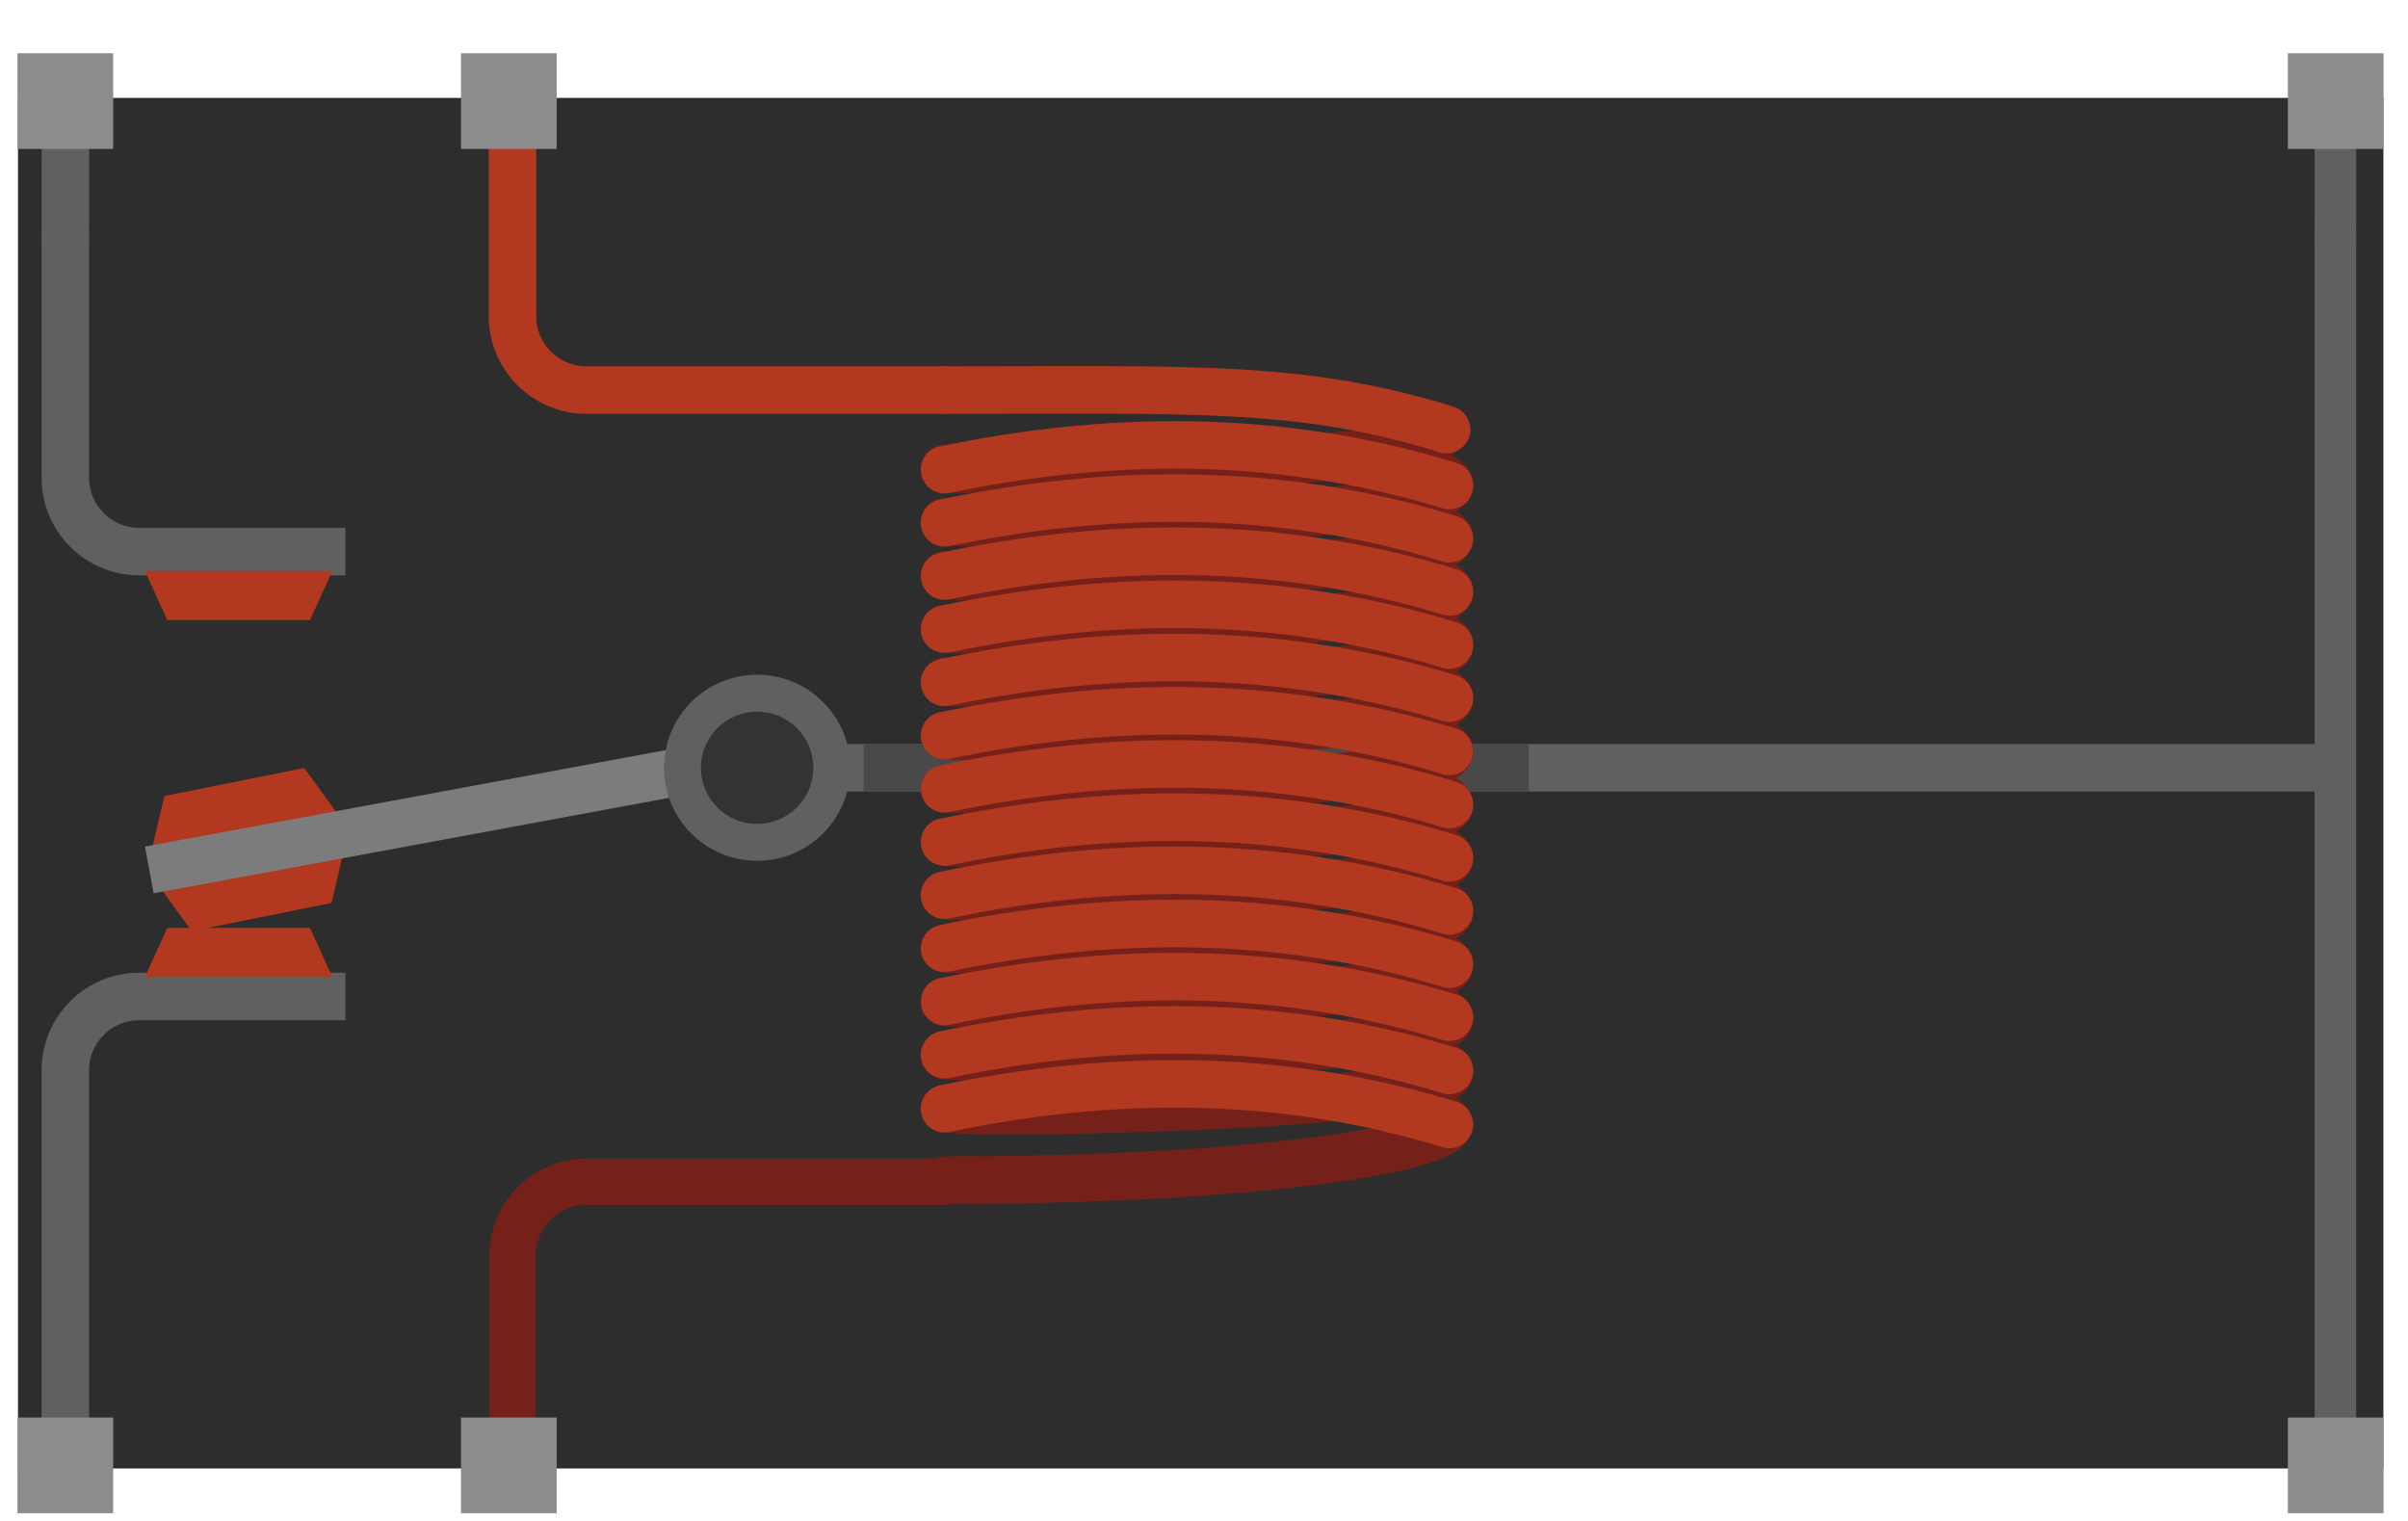
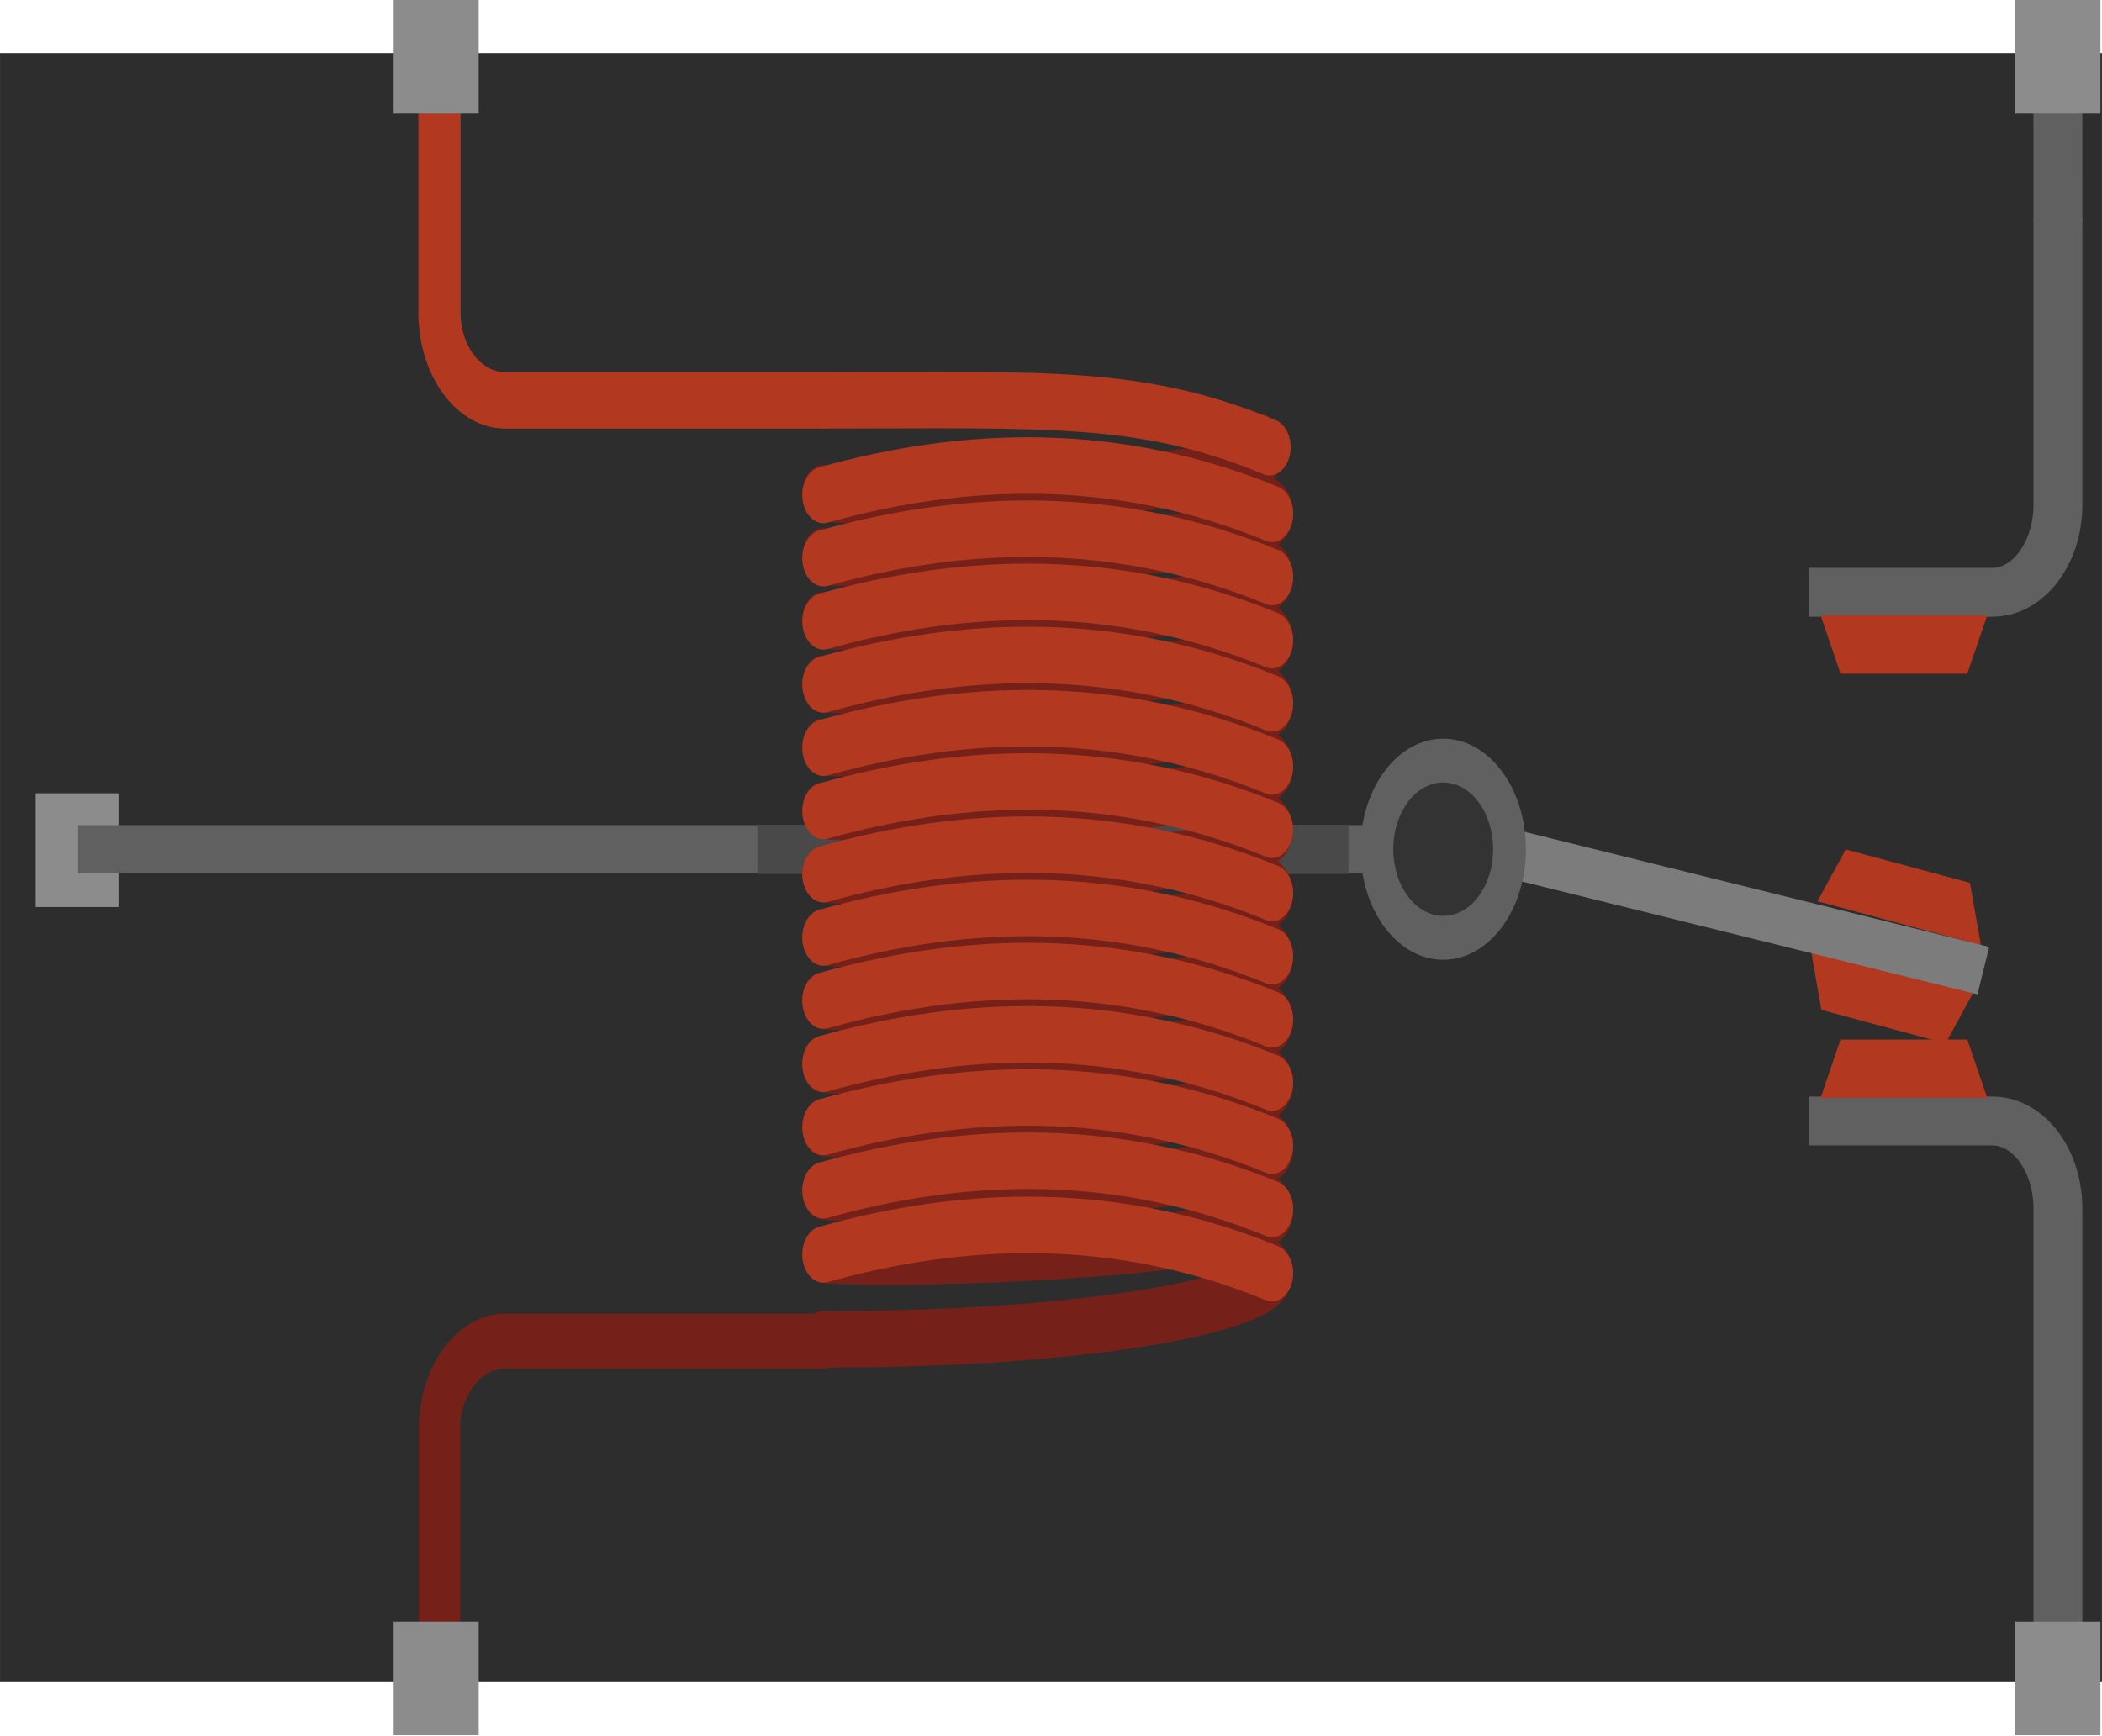
- <svg xmlns="http://www.w3.org/2000/svg" version="1.2" baseProfile="tiny" x="0px" y="0px" width="38px" height="24px" viewBox="-0.276 -0.84 38 24">
-   <g id="breadboard">
-     <rect id="connector5pin" x="0.028" y="0.001" fill="none" width="1.452" height="1.507" />
-     <rect id="connector5terminal" x="0.028" y="0.001" fill="none" width="1.452" height="0.272" />
-     <rect id="connector4pin" x="7.038" y="0.001" fill="none" width="1.454" height="1.507" />
-     <rect id="connector4terminal" x="7.038" y="0.001" fill="none" width="1.453" height="0.272" />
-     <rect id="connector3pin" x="35.848" y="0.001" fill="none" width="1.453" height="1.506" />
-     <rect id="connector3terminal" x="35.848" y="0.001" fill="none" width="1.453" height="0.272" />
-     <rect id="connector0pin" x="0.028" y="21.532" fill="none" width="1.453" height="1.506" />
-     <rect id="connector0terminal" x="0.028" y="22.766" fill="none" width="1.453" height="0.271" />
-     <rect id="connector1pin" x="7.038" y="21.532" fill="none" width="1.452" height="1.506" />
-     <rect id="connector1terminal" x="7.038" y="22.766" fill="none" width="1.452" height="0.271" />
-     <rect id="connector2pin" x="35.848" y="21.532" fill="none" width="1.453" height="1.506" />
-     <rect id="connector2terminal" x="35.848" y="22.766" fill="none" width="1.453" height="0.271" />
-     <rect x="0.008" y="0.705" fill="#2D2D2D" width="37.328" height="21.627" />
-     <line fill="none" stroke="#606060" stroke-width="0.655" x1="36.578" y1="2.897" x2="36.578" y2="22.204" />
-     <path fill="none" stroke="#606060" stroke-width="0.75" d="M0.755,2.898V6.7c0,0.64,0.523,1.164,1.164,1.164h3.255" />
-     <polygon fill="#B23820" points="4.616,8.945 4.969,8.17 2.01,8.17 2.365,8.945 " />
-     <polygon fill="#B23820" points="4.956,13.408 5.15,12.579 2.248,13.163 2.749,13.852 " />
-     <polygon fill="#B23820" points="2.318,11.721 2.123,12.55 5.025,11.966 4.524,11.278 " />
-     <path fill="none" stroke="#606060" stroke-width="0.75" d="M0.755,22.284v-6.237c0-0.641,0.523-1.163,1.164-1.163h3.255" />
-     <polygon fill="#B23820" points="4.616,13.802 4.969,14.577 2.01,14.577 2.365,13.802 " />
-     <rect y="21.528" fill="#8C8C8C" width="1.51" height="1.51" />
-     <rect x="35.828" y="21.528" fill="#8C8C8C" width="1.51" height="1.51" />
-     <line fill="none" stroke="#606060" stroke-width="0.75" x1="12.854" y1="11.275" x2="36.535" y2="11.275" />
-     <line fill="none" stroke="#494949" stroke-width="0.75" x1="13.353" y1="11.279" x2="23.85" y2="11.279" />
-     <path fill="none" stroke="#752119" stroke-width="0.75" stroke-linecap="round" d="M22.521,14.292  c0.921,0.607-6.856,0.787-7.891,0.683" />
-     <path fill="none" stroke="#752119" stroke-width="0.75" stroke-linecap="round" d="M22.521,15.135  c0.933,0.611-6.871,0.78-7.891,0.682" />
-     <path fill="none" stroke="#752119" stroke-width="0.75" stroke-linecap="round" d="M22.521,15.979  c0.922,0.602-6.86,0.782-7.891,0.678" />
-     <path fill="none" stroke="#752119" stroke-width="0.75" stroke-linecap="round" d="M22.521,16.821  c0.521,0.34-2.353,0.962-7.891,0.962" />
-     <path fill="none" stroke="#752119" stroke-width="0.75" stroke-linecap="round" d="M22.521,10.923  c0.921,0.606-6.854,0.785-7.891,0.682" />
-     <path fill="none" stroke="#752119" stroke-width="0.75" stroke-linecap="round" d="M22.521,11.766  c0.93,0.608-6.868,0.778-7.891,0.68" />
-     <path fill="none" stroke="#752119" stroke-width="0.75" stroke-linecap="round" d="M22.521,12.608  c0.925,0.603-6.86,0.785-7.891,0.681" />
-     <path fill="none" stroke="#752119" stroke-width="0.75" stroke-linecap="round" d="M22.521,13.45  c0.916,0.601-6.845,0.789-7.891,0.681" />
-     <path fill="none" stroke="#752119" stroke-width="0.75" stroke-linecap="round" d="M22.521,7.553  c0.911,0.603-6.845,0.789-7.891,0.682" />
-     <path fill="none" stroke="#752119" stroke-width="0.75" stroke-linecap="round" d="M22.521,8.396C23.442,9,15.667,9.182,14.63,9.079  " />
-     <path fill="none" stroke="#752119" stroke-width="0.75" stroke-linecap="round" d="M22.521,9.239  c0.929,0.606-6.867,0.782-7.891,0.679" />
-     <path fill="none" stroke="#752119" stroke-width="0.75" stroke-linecap="round" d="M22.521,10.081  c0.931,0.611-6.877,0.782-7.891,0.682" />
-     <path fill="none" stroke="#752119" stroke-width="0.75" stroke-linecap="round" d="M22.379,5.87c0.924,0.604-6.72,0.781-7.75,0.679" />
-     <path fill="none" stroke="#752119" stroke-width="0.75" stroke-linecap="round" d="M22.521,6.711  c0.933,0.61-6.871,0.778-7.891,0.679" />
-     <path fill="none" stroke="#B23820" stroke-width="0.75" stroke-linecap="round" d="M14.63,6.572c2.514-0.527,5.224-0.594,7.967,0.25  " />
-     <path fill="none" stroke="#B23820" stroke-width="0.75" stroke-linecap="round" d="M14.63,7.411c2.514-0.527,5.224-0.594,7.967,0.25  " />
-     <path fill="none" stroke="#B23820" stroke-width="0.75" stroke-linecap="round" d="M14.63,8.25c2.514-0.528,5.224-0.594,7.967,0.25" />
-     <path fill="none" stroke="#B23820" stroke-width="0.75" stroke-linecap="round" d="M14.63,9.088c2.514-0.528,5.224-0.595,7.967,0.25  " />
-     <path fill="none" stroke="#B23820" stroke-width="0.75" stroke-linecap="round" d="M14.63,9.928  c2.514-0.528,5.224-0.595,7.967,0.249" />
-     <path fill="none" stroke="#B23820" stroke-width="0.75" stroke-linecap="round" d="M14.63,10.768  c2.514-0.528,5.224-0.595,7.967,0.249" />
-     <path fill="none" stroke="#B23820" stroke-width="0.75" stroke-linecap="round" d="M14.63,11.607  c2.514-0.528,5.224-0.595,7.967,0.249" />
-     <path fill="none" stroke="#B23820" stroke-width="0.75" stroke-linecap="round" d="M14.63,12.447  c2.514-0.528,5.224-0.595,7.967,0.249" />
-     <path fill="none" stroke="#B23820" stroke-width="0.75" stroke-linecap="round" d="M14.63,13.285  c2.514-0.528,5.224-0.595,7.967,0.249" />
-     <path fill="none" stroke="#B23820" stroke-width="0.75" stroke-linecap="round" d="M14.63,14.124  c2.514-0.527,5.224-0.594,7.967,0.25" />
-     <path fill="none" stroke="#B23820" stroke-width="0.75" stroke-linecap="round" d="M14.63,14.963  c2.514-0.527,5.224-0.595,7.967,0.249" />
-     <path fill="none" stroke="#B23820" stroke-width="0.75" stroke-linecap="round" d="M14.63,15.803  c2.514-0.527,5.224-0.595,7.967,0.249" />
-     <path fill="none" stroke="#B23820" stroke-width="0.75" stroke-linecap="round" d="M14.63,16.655  c2.514-0.527,5.224-0.595,7.967,0.249" />
-     <path fill="none" stroke="#B23820" stroke-width="0.75" stroke-linecap="round" d="M14.63,5.315c3.955,0,5.637-0.087,7.923,0.622" />
-     <path fill="none" stroke="#752119" stroke-width="0.731" stroke-linecap="round" d="M7.812,22.284v-3.312  c0-0.641,0.523-1.164,1.164-1.164h5.653" />
-     <line fill="none" stroke="#606060" stroke-width="0.655" stroke-linecap="round" x1="36.579" y1="1.169" x2="36.578" y2="2.898" />
-     <line fill="none" stroke="#606060" stroke-width="0.75" stroke-linecap="round" x1="0.756" y1="1.169" x2="0.755" y2="2.898" />
-     <path fill="none" stroke="#B23820" stroke-width="0.75" stroke-linecap="round" d="M7.812,1.169v2.982  c0,0.64,0.523,1.164,1.164,1.164h5.653" />
-     <line fill="none" stroke="#7C7C7C" stroke-width="0.75" x1="2.08" y1="12.887" x2="10.786" y2="11.275" />
-     <path fill="#333333" d="M11.672,12.452c-0.649,0-1.178-0.529-1.178-1.178c0-0.649,0.528-1.177,1.178-1.177s1.178,0.528,1.178,1.177  C12.851,11.923,12.322,12.452,11.672,12.452L11.672,12.452z" />
-     <path fill="#606060" d="M11.672,10.389c0.489,0,0.887,0.396,0.887,0.886c0,0.488-0.398,0.886-0.887,0.886s-0.887-0.396-0.887-0.886  S11.184,10.389,11.672,10.389 M11.672,9.807c-0.811,0-1.469,0.657-1.469,1.468c0,0.811,0.657,1.468,1.469,1.468  s1.469-0.657,1.469-1.468C13.142,10.464,12.484,9.807,11.672,9.807L11.672,9.807z" />
-     <rect x="6.999" y="21.528" fill="#8C8C8C" width="1.51" height="1.51" />
-     <rect fill="#8C8C8C" width="1.51" height="1.51" />
-     <rect x="35.828" fill="#8C8C8C" width="1.51" height="1.51" />
-     <rect x="6.999" fill="#8C8C8C" width="1.51" height="1.51" />
+ <svg xmlns="http://www.w3.org/2000/svg" width="51.783" version="1.2" height="42.753" viewBox="0 0 41.426 34.203" id="0">
+   <defs id="0.2" oldid="0.2" />
+   <g id="0.3" transform="scale(-1,1)">
+     <rect width="1.611" x="-41.365" y="0.001" height="2.237" style="fill:none" id="connector5pin" />
+   </g>
+   <g id="0.4" transform="scale(-1,1)">
+     <rect width="1.611" x="-41.365" y="0.001" height="0.404" style="fill:none" id="connector5terminal" />
+   </g>
+   <g id="0.5" transform="scale(-1,1)">
+     <rect width="1.613" x="-41.365" y="31.967" height="2.236" style="fill:none" id="0.5.0" />
+   </g>
+   <g id="0.6" transform="scale(-1,1)">
+     <rect width="1.613" x="-41.365" y="33.799" height="0.402" style="fill:none" id="connector0terminal" />
+   </g>
+   <rect width="1.613" x="39.775" y="31.967" height="2.236" style="fill:none" id="0.7" />
+   <rect width="1.613" x="39.775" y="33.799" height="0.402" style="fill:none" id="connector2terminal" />
+   <rect width="41.426" x="-2.8483102e-05" y="1.047" height="32.108" style="fill:#2d2d2d" id="0.0.0.12" />
+   <path fill="none" stroke="#606060" id="0.0.0.14" stroke-width="0.963" d="m 40.558,4.302 v 5.645 c 0,0.95 -0.58,1.728 -1.292,1.728 h -3.612" />
+   <g id="0.11" transform="matrix(-1.109796,0,0,1.484622,41.39613,1.0496826e-6)">
+     <polygon points="2.01,8.17 2.365,8.945 4.616,8.945 4.969,8.17 " style="fill:#b23820" id="0.0.0.15" />
+   </g>
+   <g id="0.12" transform="matrix(-1.109796,0,0,1.484622,41.39613,1.0496826e-6)">
+     <polygon points="2.248,13.163 2.749,13.852 4.956,13.408 5.15,12.579 " style="fill:#b23820" id="0.0.0.16" />
+   </g>
+   <g id="0.13" transform="matrix(-1.109796,0,0,1.484622,41.39613,1.0496826e-6)">
+     <polygon points="5.025,11.966 4.524,11.278 2.318,11.721 2.123,12.55 " style="fill:#b23820" id="0.0.0.17" />
+   </g>
+   <path fill="none" stroke="#606060" id="0.0.0.18" stroke-width="0.963" d="m 40.558,33.083 v -9.26 c 0,-0.952 -0.58,-1.727 -1.292,-1.727 h -3.612" />
+   <g id="0.15" transform="matrix(-1.109796,0,0,1.484622,41.39613,1.0496826e-6)">
+     <polygon points="2.01,14.577 2.365,13.802 4.616,13.802 4.969,14.577 " style="fill:#b23820" id="0.0.0.19" />
+   </g>
+   <g id="0.16" transform="scale(-1,1)">
+     <rect width="1.676" x="-41.396" y="31.961" height="2.242" style="fill:#8c8c8c" id="connector0pin" />
+   </g>
+   <g id="0.17" transform="scale(-1,1)">
+     <rect width="1.632" x="-2.334" y="15.637" height="2.242" style="fill:#8c8c8c" id="connector2pin" />
+   </g>
+   <line fill="none" stroke="#606060" id="0.18" y1="16.739" x1="27.131" y2="16.739" stroke-width="0.95" x2="1.539" />
+   <line fill="none" stroke="#494949" id="0.0.0.23" y1="16.745" x1="26.577" y2="16.745" stroke-width="0.963" x2="14.927" />
+   <line fill="none" stroke="#606060" style="stroke-linecap:round" id="0.0.0.54" y1="1.736" x1="40.557" y2="4.302" stroke-width="0.963" x2="40.558" />
+   <line fill="none" stroke="#7c7c7c" id="0.0.0.56" y1="19.132" x1="39.088" y2="16.739" stroke-width="0.963" x2="29.426" />
+   <path style="fill:#333333" id="0.0.0.57" d="m 28.443,18.487 c 0.72,0 1.307,-0.785 1.307,-1.749 0,-0.964 -0.586,-1.747 -1.307,-1.747 -0.721,0 -1.307,0.784 -1.307,1.747 -10e-4,0.964 0.586,1.749 1.307,1.749 l 0,0 z" />
+   <path style="fill:#606060" id="0.0.0.58" d="m 28.443,15.424 c -0.543,0 -0.984,0.588 -0.984,1.315 0,0.724 0.442,1.315 0.984,1.315 0.543,0 0.984,-0.588 0.984,-1.315 0,-0.727 -0.443,-1.315 -0.984,-1.315 m 0,-0.864 c 0.9,0 1.63,0.975 1.63,2.179 0,1.204 -0.729,2.179 -1.63,2.179 -0.901,0 -1.63,-0.975 -1.63,-2.179 -10e-4,-1.204 0.729,-2.179 1.63,-2.179 l 0,0 z" />
+   <g id="0.24" transform="scale(-1,1)">
+     <rect width="1.676" x="-41.396" y="-3.5527137e-15" height="2.242" style="fill:#8c8c8c" id="0.0.0.60" />
+   </g>
+   <g id="g3042" transform="matrix(1.109796,0,0,1.484622,-0.3152088,-1.247082)">
+     <rect width="1.454" x="7.314" y="0.841" height="1.507" style="fill:none" id="connector4pin" />
+     <rect width="1.453" x="7.314" y="0.841" height="0.272" style="fill:none" id="connector4terminal" />
+     <rect width="1.452" x="7.314" y="22.372" height="1.506" style="fill:none" id="0.25.2" />
+     <rect width="1.452" x="7.314" y="23.606" height="0.271" style="fill:none" id="connector1terminal" />
+     <path fill="none" stroke="#752119" style="stroke-linecap:round" id="0.0.0.24" stroke-width="0.75" d="m 22.797,15.132 c 0.921,0.607 -6.856,0.787 -7.891,0.683" />
+     <path fill="none" stroke="#752119" style="stroke-linecap:round" id="0.0.0.25" stroke-width="0.75" d="m 22.797,15.975 c 0.933,0.611 -6.871,0.78 -7.891,0.682" />
+     <path fill="none" stroke="#752119" style="stroke-linecap:round" id="0.0.0.26" stroke-width="0.75" d="m 22.797,16.819 c 0.922,0.602 -6.86,0.782 -7.891,0.678" />
+     <path fill="none" stroke="#752119" style="stroke-linecap:round" id="0.0.0.27" stroke-width="0.75" d="m 22.797,17.661 c 0.521,0.34 -2.353,0.962 -7.891,0.962" />
+     <path fill="none" stroke="#752119" style="stroke-linecap:round" id="0.0.0.28" stroke-width="0.75" d="m 22.797,11.763 c 0.921,0.606 -6.854,0.785 -7.891,0.682" />
+     <path fill="none" stroke="#752119" style="stroke-linecap:round" id="0.0.0.29" stroke-width="0.75" d="m 22.797,12.606 c 0.93,0.608 -6.868,0.778 -7.891,0.68" />
+     <path fill="none" stroke="#752119" style="stroke-linecap:round" id="0.0.0.30" stroke-width="0.75" d="m 22.797,13.448 c 0.925,0.603 -6.86,0.785 -7.891,0.681" />
+     <path fill="none" stroke="#752119" style="stroke-linecap:round" id="0.0.0.31" stroke-width="0.75" d="m 22.797,14.29 c 0.916,0.601 -6.845,0.789 -7.891,0.681" />
+     <path fill="none" stroke="#752119" style="stroke-linecap:round" id="0.0.0.32" stroke-width="0.75" d="m 22.797,8.393 c 0.911,0.603 -6.845,0.789 -7.891,0.682" />
+     <path fill="none" stroke="#752119" style="stroke-linecap:round" id="0.0.0.33" stroke-width="0.75" d="m 22.797,9.236 c 0.921,0.604 -6.854,0.786 -7.891,0.683" />
+     <path fill="none" stroke="#752119" style="stroke-linecap:round" id="0.0.0.34" stroke-width="0.75" d="m 22.797,10.079 c 0.929,0.606 -6.867,0.782 -7.891,0.679" />
+     <path fill="none" stroke="#752119" style="stroke-linecap:round" id="0.0.0.35" stroke-width="0.75" d="m 22.797,10.921 c 0.931,0.611 -6.877,0.782 -7.891,0.682" />
+     <path fill="none" stroke="#752119" style="stroke-linecap:round" id="0.0.0.36" stroke-width="0.75" d="m 22.655,6.71 c 0.924,0.604 -6.72,0.781 -7.75,0.679" />
+     <path fill="none" stroke="#752119" style="stroke-linecap:round" id="0.0.0.37" stroke-width="0.75" d="M 22.797,7.551 C 23.73,8.161 15.926,8.329 14.906,8.23" />
+     <path fill="none" stroke="#b23820" style="stroke-linecap:round" id="0.0.0.38" stroke-width="0.75" d="M 14.906,7.412 C 17.42,6.885 20.13,6.818 22.873,7.662" />
+     <path fill="none" stroke="#b23820" style="stroke-linecap:round" id="0.0.0.39" stroke-width="0.75" d="M 14.906,8.251 C 17.42,7.724 20.13,7.657 22.873,8.501" />
+     <path fill="none" stroke="#b23820" style="stroke-linecap:round" id="0.0.0.40" stroke-width="0.75" d="M 14.906,9.09 C 17.42,8.562 20.13,8.496 22.873,9.34" />
+     <path fill="none" stroke="#b23820" style="stroke-linecap:round" id="0.0.0.41" stroke-width="0.75" d="M 14.906,9.928 C 17.42,9.4 20.13,9.333 22.873,10.178" />
+     <path fill="none" stroke="#b23820" style="stroke-linecap:round" id="0.0.0.42" stroke-width="0.75" d="m 14.906,10.768 c 2.514,-0.528 5.224,-0.595 7.967,0.249" />
+     <path fill="none" stroke="#b23820" style="stroke-linecap:round" id="0.0.0.43" stroke-width="0.75" d="m 14.906,11.608 c 2.514,-0.528 5.224,-0.595 7.967,0.249" />
+     <path fill="none" stroke="#b23820" style="stroke-linecap:round" id="0.0.0.44" stroke-width="0.75" d="m 14.906,12.447 c 2.514,-0.528 5.224,-0.595 7.967,0.249" />
+     <path fill="none" stroke="#b23820" style="stroke-linecap:round" id="0.0.0.45" stroke-width="0.75" d="m 14.906,13.287 c 2.514,-0.528 5.224,-0.595 7.967,0.249" />
+     <path fill="none" stroke="#b23820" style="stroke-linecap:round" id="0.0.0.46" stroke-width="0.75" d="m 14.906,14.125 c 2.514,-0.528 5.224,-0.595 7.967,0.249" />
+     <path fill="none" stroke="#b23820" style="stroke-linecap:round" id="0.0.0.47" stroke-width="0.75" d="m 14.906,14.964 c 2.514,-0.527 5.224,-0.594 7.967,0.25" />
+     <path fill="none" stroke="#b23820" style="stroke-linecap:round" id="0.0.0.48" stroke-width="0.75" d="m 14.906,15.803 c 2.514,-0.527 5.224,-0.595 7.967,0.249" />
+     <path fill="none" stroke="#b23820" style="stroke-linecap:round" id="0.0.0.49" stroke-width="0.75" d="m 14.906,16.643 c 2.514,-0.527 5.224,-0.595 7.967,0.249" />
+     <path fill="none" stroke="#b23820" style="stroke-linecap:round" id="0.0.0.50" stroke-width="0.75" d="M 14.906,17.495 C 17.42,16.968 20.13,16.9 22.873,17.744" />
+     <path fill="none" stroke="#b23820" style="stroke-linecap:round" id="0.0.0.51" stroke-width="0.75" d="m 14.906,6.155 c 3.955,0 5.637,-0.087 7.923,0.622" />
+     <path fill="none" stroke="#752119" style="stroke-linecap:round" id="0.0.0.52" stroke-width="0.731" d="m 8.088,23.124 v -3.312 c 0,-0.641 0.523,-1.164 1.164,-1.164 h 5.653" />
+     <path fill="none" stroke="#b23820" style="stroke-linecap:round" id="0.0.0.55" stroke-width="0.75" d="m 8.088,2.009 v 2.982 c 0,0.64 0.523,1.164 1.164,1.164 h 5.653" />
+     <rect width="1.51" x="7.275" y="22.368" height="1.51" style="fill:#8c8c8c" id="connector1pin" />
+     <rect width="1.51" x="7.275" y="0.84" height="1.51" style="fill:#8c8c8c" id="0.0.0.62" />
  </g>
</svg>
